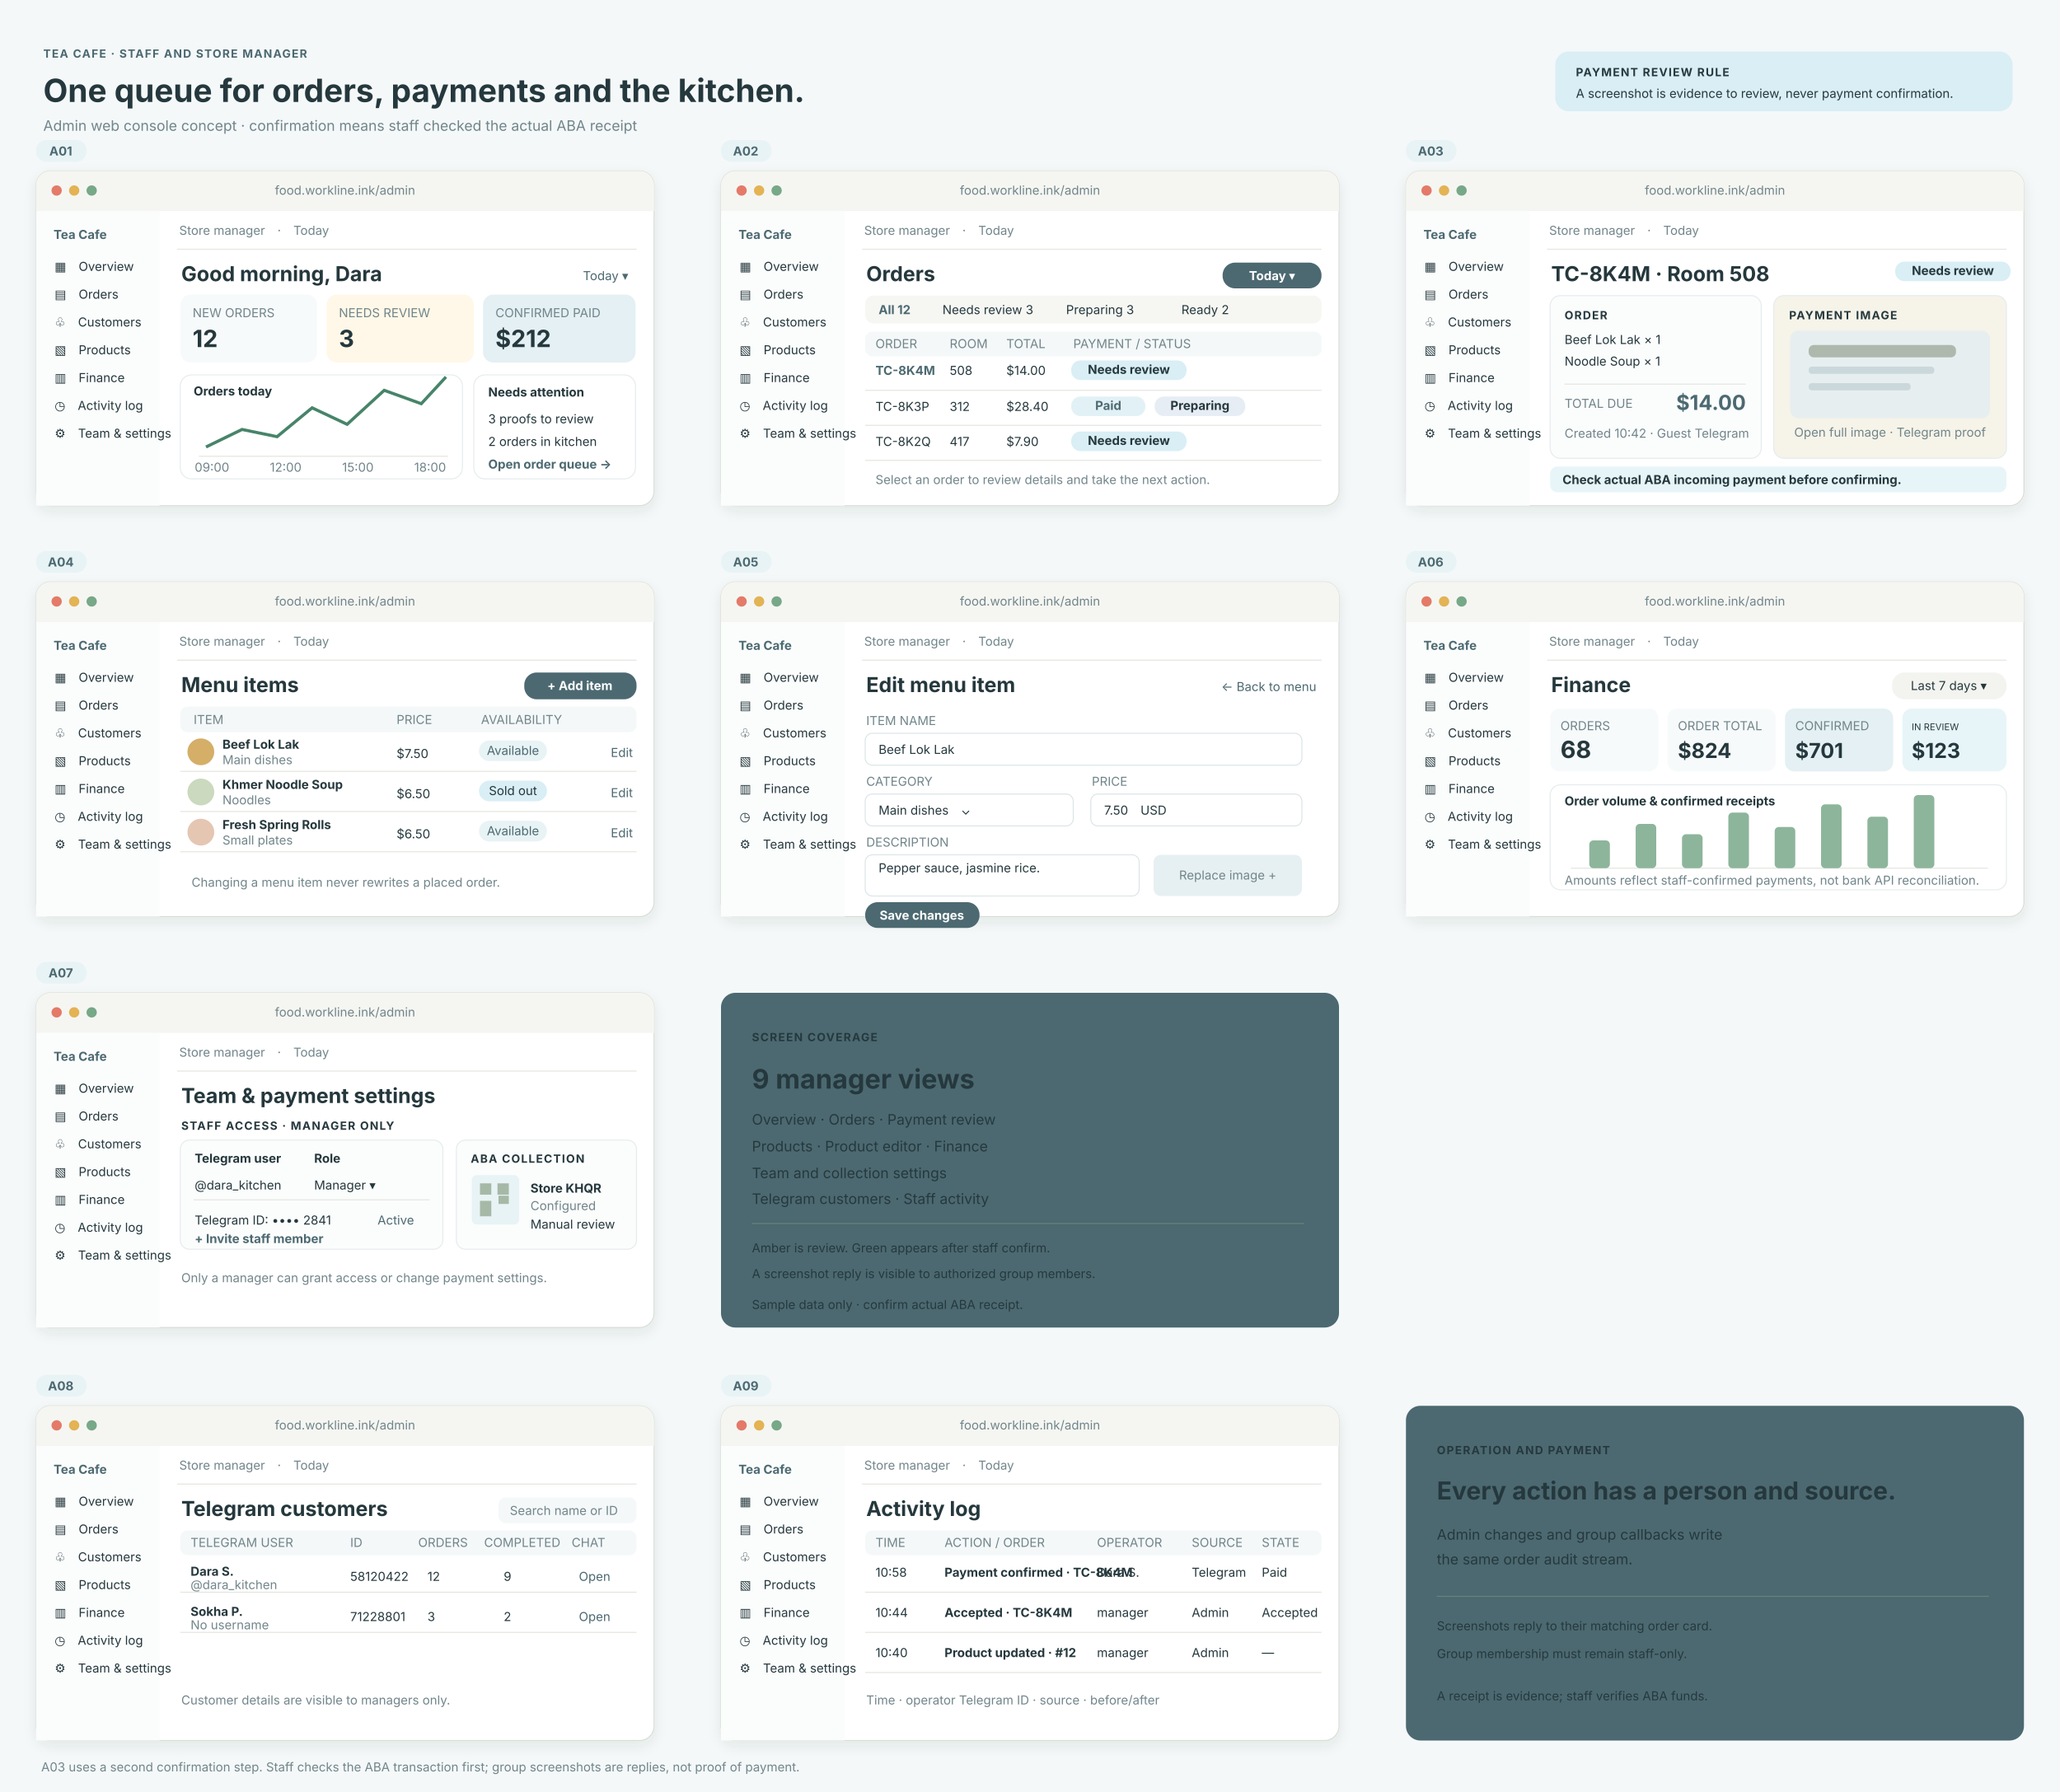
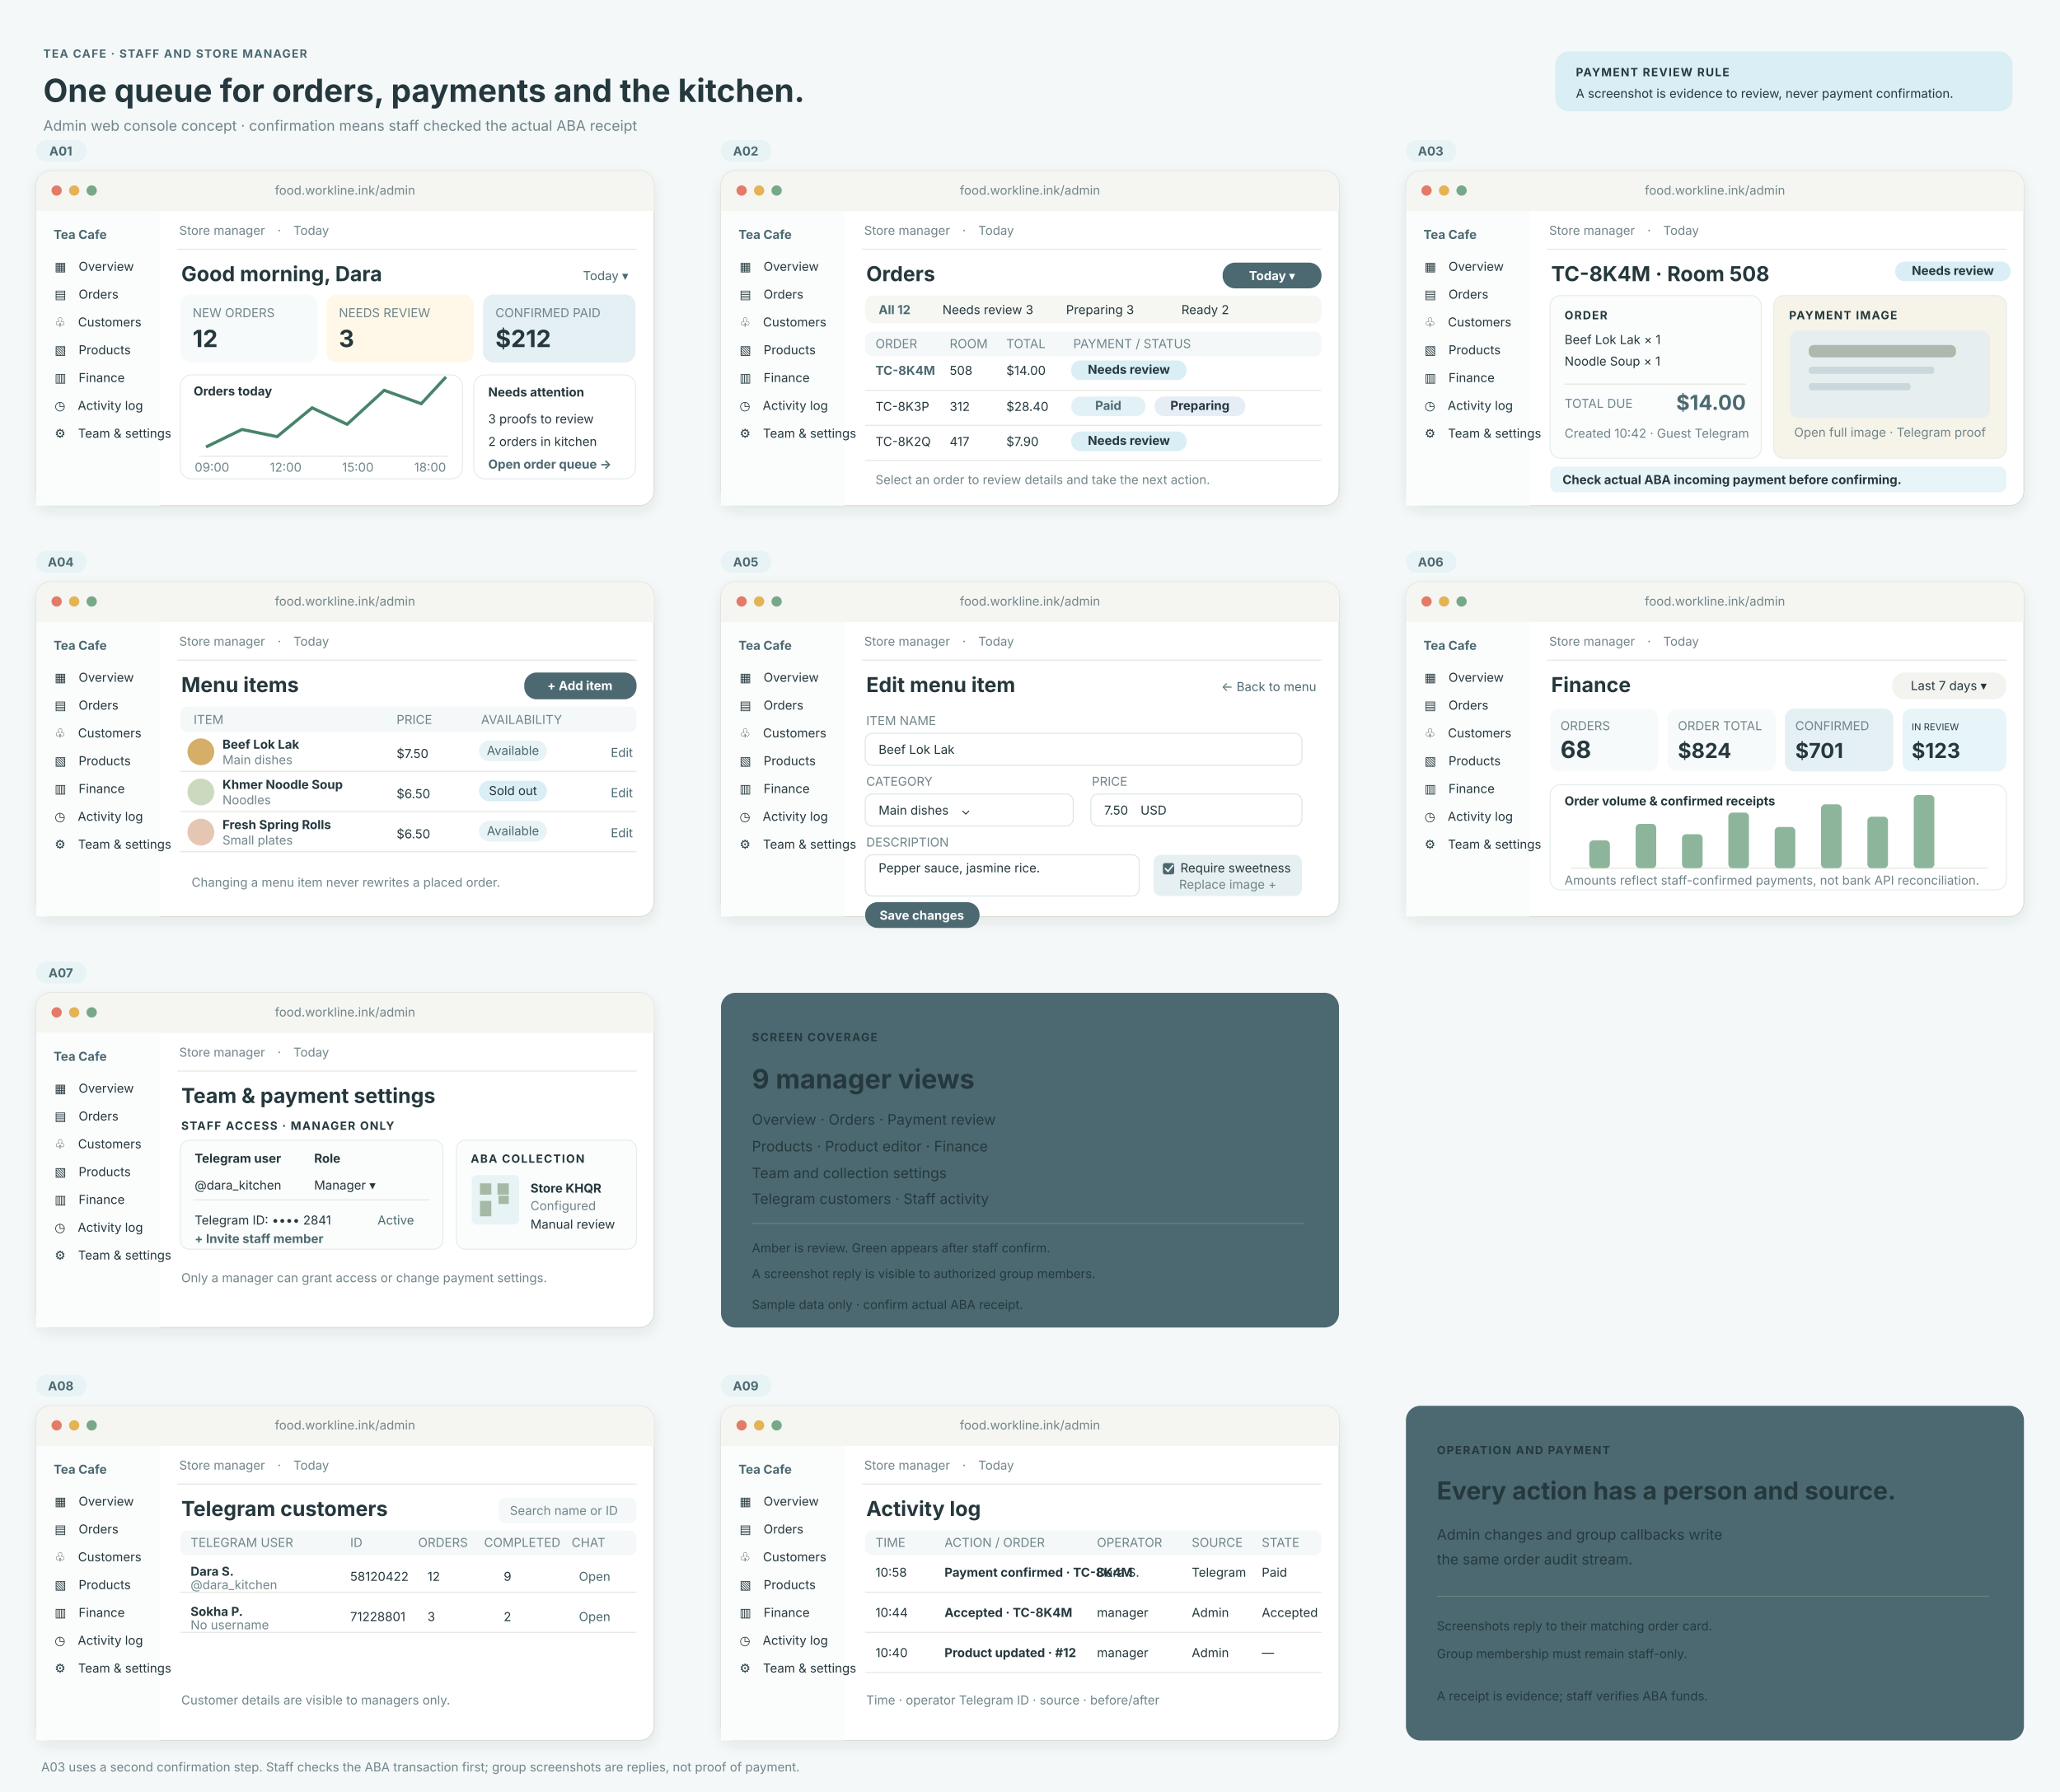
<svg xmlns="http://www.w3.org/2000/svg" width="2000" height="1740" viewBox="0 0 2000 1740" role="img" aria-labelledby="title desc">
  <defs>
    <style>
      text{font-family:Inter,"Segoe UI",Arial,sans-serif;fill:#25383D}.muted{fill:#71858A}.green{fill:#4C6971}.white{fill:#fff}.label{font-size:11px;font-weight:700;letter-spacing:1px}.small{font-size:12px}.body{font-size:14px}.h2{font-size:20px;font-weight:700}.title{font-size:31px;font-weight:700}.metric{font-size:23px;font-weight:700}.line{stroke:#E5E6DF;stroke-width:1}.panel{fill:#fff;stroke:#E5ECEE}.amber{fill:#D9EEF5}.mint{fill:#E8F3F5}.coral{fill:#F7E3DE}
    </style>
    <filter id="sh" x="-10%" y="-10%" width="120%" height="125%">
      <feDropShadow dx="0" dy="5" stdDeviation="6" flood-color="#26372F" flood-opacity=".08" />
    </filter>
    <g id="browser">
      <rect width="600" height="325" rx="14" fill="#fff" stroke="#D9DDD5" filter="url(#sh)" />
      <path d="M0 14a14 14 0 0 1 14-14h572a14 14 0 0 1 14 14v25H0z" fill="#F5F6F2" />
      <circle cx="20" cy="19" r="5" fill="#E47A68" />
      <circle cx="37" cy="19" r="5" fill="#E3B354" />
      <circle cx="54" cy="19" r="5" fill="#77A887" />
      <text x="300" y="23" class="tiny muted" text-anchor="middle">food.workline.ink/admin</text>
      <rect x="0" y="39" width="120" height="286" fill="#FBFCFC" />
      <text x="17" y="66" class="small green" font-weight="700">Tea Cafe</text>
      <text x="18" y="97" class="tiny">▦　Overview</text>
      <text x="18" y="124" class="tiny">▤　Orders</text>
      <text x="18" y="151" class="tiny">♧　Customers</text>
      <text x="18" y="178" class="tiny">▧　Products</text>
      <text x="18" y="205" class="tiny">▥　Finance</text>
      <text x="18" y="232" class="tiny">◷　Activity log</text>
      <text x="18" y="259" class="tiny">⚙　Team &amp; settings</text>
      <text x="139" y="62" class="tiny muted">Store manager　·　Today</text>
      <line x1="137" y1="76" x2="583" y2="76" class="line" />
    </g>
    <g id="badgePaid">
      <rect width="72" height="19" rx="9" fill="#E2F1F5" />
      <text x="36" y="13" class="tiny green" text-anchor="middle" font-weight="700">Paid</text>
    </g>
    <g id="badgeReview">
      <rect width="112" height="19" rx="9" fill="#D9EEF5" />
      <text x="56" y="13" class="tiny" text-anchor="middle" font-weight="700">Needs review</text>
    </g>
    <g id="badgePrep">
      <rect width="88" height="19" rx="9" fill="#E7EDF5" />
      <text x="44" y="13" class="tiny" text-anchor="middle" font-weight="700">Preparing</text>
    </g>
  </defs>
  <rect width="2000" height="1740" fill="#F4F8F9" />
  <text x="42" y="56" class="label green">TEA CAFE · STAFF AND STORE MANAGER</text>
  <text x="42" y="99" class="title">One queue for orders, payments and the kitchen.</text>
  <text x="42" y="127" class="body muted">Admin web console concept · confirmation means staff checked the actual ABA receipt</text>
  <g transform="translate(1510 50)">
    <rect width="444" height="58" rx="13" fill="#D9EEF5" />
    <text x="20" y="24" class="label">PAYMENT REVIEW RULE</text>
    <text x="20" y="45" class="small">A screenshot is evidence to review, never payment confirmation.</text>
  </g>
  <g transform="translate(35 166)">
    <use href="#browser" />
    <rect x="0" y="-30" width="49" height="21" rx="10" class="mint" />
    <text x="24" y="-15" class="tiny green" text-anchor="middle" font-weight="700">A01</text>
    <text x="141" y="107" class="h2">Good morning, Dara</text>
    <text x="575" y="106" class="tiny green" text-anchor="end">Today ▾</text>
    <g transform="translate(140 120)">
      <rect width="133" height="66" rx="10" fill="#F7FAFB" />
      <text x="12" y="22" class="tiny muted">NEW ORDERS</text>
      <text x="12" y="51" class="metric">12</text>
    </g>
    <g transform="translate(282 120)">
      <rect width="143" height="66" rx="10" fill="#FFF8E8" />
      <text x="12" y="22" class="tiny muted">NEEDS REVIEW</text>
      <text x="12" y="51" class="metric">3</text>
    </g>
    <g transform="translate(434 120)">
      <rect width="148" height="66" rx="10" fill="#E4F0F3" />
      <text x="12" y="22" class="tiny muted">CONFIRMED PAID</text>
      <text x="12" y="51" class="metric">$212</text>
    </g>
    <rect x="140" y="198" width="274" height="101" rx="11" fill="#fff" stroke="#E5ECEE" />
    <text x="153" y="218" class="small" font-weight="700">Orders today</text>
    <line x1="158" y1="277" x2="400" y2="277" class="line" />
    <path d="M165 268l35-17 34 7 34-28 34 16 36-33 36 13 24-26" fill="none" stroke="#47846A" stroke-width="3" />
    <text x="154" y="292" class="tiny muted">09:00　　　 12:00　　　 15:00　　　 18:00</text>
    <rect x="425" y="198" width="157" height="101" rx="11" fill="#fff" stroke="#E5ECEE" />
    <text x="439" y="219" class="small" font-weight="700">Needs attention</text>
    <text x="439" y="245" class="tiny">3 proofs to review</text>
    <text x="439" y="267" class="tiny">2 orders in kitchen</text>
    <text x="439" y="289" class="tiny green" font-weight="700">Open order queue →</text>
  </g>
  <g transform="translate(700 166)">
    <use href="#browser" />
    <rect x="0" y="-30" width="49" height="21" rx="10" class="mint" />
    <text x="24" y="-15" class="tiny green" text-anchor="middle" font-weight="700">A02</text>
    <text x="141" y="107" class="h2">Orders</text>
    <rect x="487" y="89" width="96" height="25" rx="12" fill="#4C6971" />
    <text x="535" y="106" class="tiny white" text-anchor="middle" font-weight="700">Today ▾</text>
    <rect x="140" y="121" width="443" height="27" rx="8" fill="#F6F7F3" />
    <text x="153" y="139" class="tiny green" font-weight="700">All 12</text>
    <text x="215" y="139" class="tiny">Needs review 3</text>
    <text x="335" y="139" class="tiny">Preparing 3</text>
    <text x="447" y="139" class="tiny">Ready 2</text>
    <rect x="140" y="156" width="443" height="24" rx="7" fill="#F4F8F9" />
    <text x="150" y="172" class="tiny muted">ORDER</text>
    <text x="222" y="172" class="tiny muted">ROOM</text>
    <text x="277" y="172" class="tiny muted">TOTAL</text>
    <text x="342" y="172" class="tiny muted">PAYMENT / STATUS</text>
    <g class="small">
      <line x1="140" y1="213" x2="583" y2="213" class="line" />
      <text x="150" y="198" class="tiny green" font-weight="700">TC-8K4M</text>
      <text x="222" y="198" class="tiny">508</text>
      <text x="277" y="198" class="tiny">$14.00</text>
      <use href="#badgeReview" x="340" y="184" />
      <line x1="140" y1="247" x2="583" y2="247" class="line" />
      <text x="150" y="233" class="tiny">TC-8K3P</text>
      <text x="222" y="233" class="tiny">312</text>
      <text x="277" y="233" class="tiny">$28.40</text>
      <use href="#badgePaid" x="340" y="219" />
      <use href="#badgePrep" x="421" y="219" />
      <line x1="140" y1="281" x2="583" y2="281" class="line" />
      <text x="150" y="267" class="tiny">TC-8K2Q</text>
      <text x="222" y="267" class="tiny">417</text>
      <text x="277" y="267" class="tiny">$7.90</text>
      <use href="#badgeReview" x="340" y="253" />
    </g>
    <text x="150" y="304" class="tiny muted">Select an order to review details and take the next action.</text>
  </g>
  <g transform="translate(1365 166)">
    <use href="#browser" />
    <rect x="0" y="-30" width="49" height="21" rx="10" class="mint" />
    <text x="24" y="-15" class="tiny green" text-anchor="middle" font-weight="700">A03</text>
    <text x="141" y="107" class="h2">TC-8K4M · Room 508</text>
    <use href="#badgeReview" x="475" y="88" />
    <rect x="140" y="121" width="205" height="158" rx="10" fill="#FBFCFC" stroke="#E5ECEE" />
    <text x="154" y="144" class="label">ORDER</text>
    <text x="154" y="168" class="small">Beef Lok Lak × 1</text>
    <text x="154" y="189" class="small">Noodle Soup × 1</text>
    <line x1="154" y1="207" x2="330" y2="207" class="line" />
    <text x="154" y="230" class="tiny muted">TOTAL DUE</text>
    <text x="330" y="232" class="h2 green" text-anchor="end">$14.00</text>
    <text x="154" y="259" class="tiny muted">Created 10:42 · Guest Telegram</text>
    <rect x="357" y="121" width="226" height="158" rx="10" fill="#F6F3E9" stroke="#E5ECEE" />
    <text x="372" y="144" class="label">PAYMENT IMAGE</text>
    <rect x="373" y="155" width="194" height="85" rx="8" fill="#E6EEF0" />
    <rect x="391" y="169" width="143" height="12" rx="5" fill="#AEB8AC" />
    <rect x="391" y="190" width="122" height="7" rx="3" fill="#CAD8DC" />
    <rect x="391" y="206" width="99" height="7" rx="3" fill="#CAD8DC" />
    <text x="470" y="258" class="tiny muted" text-anchor="middle">Open full image · Telegram proof</text>
    <rect x="140" y="287" width="443" height="25" rx="7" fill="#E7F5F8" />
    <text x="152" y="304" class="tiny" font-weight="700">Check actual ABA incoming payment before confirming.</text>
    <rect x="140" y="-1" width="0" height="0" fill="none" />
  </g>
  <g transform="translate(35 565)">
    <use href="#browser" />
    <rect x="0" y="-30" width="49" height="21" rx="10" class="mint" />
    <text x="24" y="-15" class="tiny green" text-anchor="middle" font-weight="700">A04</text>
    <text x="141" y="107" class="h2">Menu items</text>
    <rect x="474" y="88" width="109" height="26" rx="12" fill="#4C6971" />
    <text x="528" y="105" class="tiny white" text-anchor="middle" font-weight="700">+ Add item</text>
    <rect x="140" y="121" width="443" height="25" rx="7" fill="#F4F8F9" />
    <text x="153" y="138" class="tiny muted">ITEM</text>
    <text x="350" y="138" class="tiny muted">PRICE</text>
    <text x="432" y="138" class="tiny muted">AVAILABILITY</text>
    <g>
      <line x1="140" y1="184" x2="583" y2="184" class="line" />
      <circle cx="160" cy="165" r="13" fill="#D5AE68" />
      <text x="181" y="162" class="tiny" font-weight="700">Beef Lok Lak</text>
      <text x="181" y="177" class="tiny muted">Main dishes</text>
      <text x="350" y="171" class="tiny">$7.50</text>
      <rect x="430" y="154" width="66" height="20" rx="10" class="mint" />
      <text x="463" y="168" class="tiny green" text-anchor="middle">Available</text>
      <text x="558" y="170" class="tiny green">Edit</text>
      <line x1="140" y1="223" x2="583" y2="223" class="line" />
      <circle cx="160" cy="204" r="13" fill="#CBD9BE" />
      <text x="181" y="201" class="tiny" font-weight="700">Khmer Noodle Soup</text>
      <text x="181" y="216" class="tiny muted">Noodles</text>
      <text x="350" y="210" class="tiny">$6.50</text>
      <rect x="430" y="193" width="66" height="20" rx="10" fill="#D9EEF5" />
      <text x="463" y="207" class="tiny" text-anchor="middle">Sold out</text>
      <text x="558" y="209" class="tiny green">Edit</text>
      <line x1="140" y1="262" x2="583" y2="262" class="line" />
      <circle cx="160" cy="243" r="13" fill="#E5C6B3" />
      <text x="181" y="240" class="tiny" font-weight="700">Fresh Spring Rolls</text>
      <text x="181" y="255" class="tiny muted">Small plates</text>
      <text x="350" y="249" class="tiny">$6.50</text>
      <rect x="430" y="232" width="66" height="20" rx="10" class="mint" />
      <text x="463" y="246" class="tiny green" text-anchor="middle">Available</text>
      <text x="558" y="248" class="tiny green">Edit</text>
    </g>
    <text x="151" y="296" class="tiny muted">Changing a menu item never rewrites a placed order.</text>
  </g>
  <g transform="translate(700 565)">
    <use href="#browser" />
    <rect x="0" y="-30" width="49" height="21" rx="10" class="mint" />
    <text x="24" y="-15" class="tiny green" text-anchor="middle" font-weight="700">A05</text>
    <text x="141" y="107" class="h2">Edit menu item</text>
    <text x="578" y="106" class="tiny green" text-anchor="end">← Back to menu</text>
    <text x="141" y="139" class="tiny muted">ITEM NAME</text>
    <rect x="140" y="147" width="424" height="31" rx="7" fill="#fff" stroke="#DCE5E8" />
    <text x="153" y="167" class="small">Beef Lok Lak</text>
    <text x="141" y="198" class="tiny muted">CATEGORY</text>
    <rect x="140" y="206" width="202" height="31" rx="7" fill="#fff" stroke="#DCE5E8" />
    <text x="153" y="226" class="small">Main dishes　⌄</text>
    <text x="360" y="198" class="tiny muted">PRICE</text>
    <rect x="359" y="206" width="205" height="31" rx="7" fill="#fff" stroke="#DCE5E8" />
    <text x="372" y="226" class="small">7.50　USD</text>
    <text x="141" y="257" class="tiny muted">DESCRIPTION</text>
    <rect x="140" y="265" width="266" height="40" rx="7" fill="#fff" stroke="#DCE5E8" />
    <text x="153" y="282" class="tiny">Pepper sauce, jasmine rice.</text>
    <rect x="420" y="265" width="144" height="40" rx="7" fill="#E6F0F2" />
-     <text x="492" y="289" class="tiny muted" text-anchor="middle">Replace image +</text>
+     <rect x="429" y="273" width="11" height="11" rx="2" fill="#4C6971" />
+     <path d="m431 278 3 3 5-6" fill="none" stroke="#fff" stroke-width="1.4" />
+     <text x="446" y="282" class="tiny">Require sweetness</text>
+     <text x="492" y="298" class="tiny muted" text-anchor="middle">Replace image +</text>
    <rect x="140" y="311" width="111" height="25" rx="12" fill="#4C6971" />
    <text x="195" y="328" class="tiny white" text-anchor="middle" font-weight="700">Save changes</text>
  </g>
  <g transform="translate(1365 565)">
    <use href="#browser" />
    <rect x="0" y="-30" width="49" height="21" rx="10" class="mint" />
    <text x="24" y="-15" class="tiny green" text-anchor="middle" font-weight="700">A06</text>
    <text x="141" y="107" class="h2">Finance</text>
    <rect x="472" y="88" width="111" height="26" rx="12" fill="#F3F4EF" />
    <text x="527" y="105" class="tiny" text-anchor="middle">Last 7 days ▾</text>
    <g transform="translate(140 123)">
      <rect width="105" height="61" rx="9" fill="#F7FAFB" />
      <text x="10" y="21" class="tiny muted">ORDERS</text>
      <text x="10" y="48" class="metric">68</text>
    </g>
    <g transform="translate(254 123)">
      <rect width="105" height="61" rx="9" fill="#F7FAFB" />
      <text x="10" y="21" class="tiny muted">ORDER TOTAL</text>
      <text x="10" y="48" font-size="20" font-weight="700">$824</text>
    </g>
    <g transform="translate(368 123)">
      <rect width="105" height="61" rx="9" fill="#E4F0F3" />
      <text x="10" y="21" class="tiny muted">CONFIRMED</text>
      <text x="10" y="48" font-size="20" font-weight="700">$701</text>
    </g>
    <g transform="translate(482 123)">
      <rect width="101" height="61" rx="9" fill="#E7F5F8" />
      <text x="9" y="21" font-size="9" fill="#71858A">IN REVIEW</text>
      <text x="9" y="48" font-size="20" font-weight="700">$123</text>
    </g>
    <rect x="140" y="197" width="443" height="102" rx="10" fill="#fff" stroke="#E5ECEE" />
    <text x="154" y="217" class="small" font-weight="700">Order volume &amp; confirmed receipts</text>
    <line x1="160" y1="278" x2="565" y2="278" class="line" />
    <g fill="#8DB59B">
      <rect x="178" y="251" width="20" height="27" rx="4" />
      <rect x="223" y="235" width="20" height="43" rx="4" />
      <rect x="268" y="245" width="20" height="33" rx="4" />
      <rect x="313" y="224" width="20" height="54" rx="4" />
      <rect x="358" y="238" width="20" height="40" rx="4" />
      <rect x="403" y="216" width="20" height="62" rx="4" />
      <rect x="448" y="228" width="20" height="50" rx="4" />
      <rect x="493" y="207" width="20" height="71" rx="4" />
    </g>
    <text x="154" y="294" class="tiny muted">Amounts reflect staff-confirmed payments, not bank API reconciliation.</text>
  </g>
  <g transform="translate(35 964)">
    <use href="#browser" />
    <rect x="0" y="-30" width="49" height="21" rx="10" class="mint" />
    <text x="24" y="-15" class="tiny green" text-anchor="middle" font-weight="700">A07</text>
    <text x="141" y="107" class="h2">Team &amp; payment settings</text>
    <text x="141" y="133" class="label">STAFF ACCESS · MANAGER ONLY</text>
    <rect x="140" y="143" width="255" height="106" rx="9" fill="#FBFCFC" stroke="#E5ECEE" />
    <text x="154" y="165" class="tiny" font-weight="700">Telegram user</text>
    <text x="270" y="165" class="tiny" font-weight="700">Role</text>
    <text x="154" y="191" class="tiny">@dara_kitchen</text>
    <text x="270" y="191" class="tiny">Manager ▾</text>
    <line x1="153" y1="201" x2="382" y2="201" class="line" />
    <text x="154" y="225" class="tiny">Telegram ID: •••• 2841</text>
    <text x="367" y="225" class="tiny green" text-anchor="end">Active</text>
    <text x="154" y="243" class="tiny green" font-weight="700">+ Invite staff member</text>
    <rect x="408" y="143" width="175" height="106" rx="9" fill="#FBFCFC" stroke="#E5ECEE" />
    <text x="422" y="165" class="label">ABA COLLECTION</text>
    <rect x="423" y="177" width="46" height="48" rx="5" fill="#E8F3F5" />
    <path d="M431 185h11v11h-11zm17 0h11v11h-11zm-17 17h11v15h-11zm18-5h10v8h-10z" fill="#A6B9A7" />
    <text x="480" y="194" class="tiny" font-weight="700">Store KHQR</text>
    <text x="480" y="211" class="tiny muted">Configured</text>
    <text x="480" y="229" class="tiny" fill="#B36A25">Manual review</text>
    <text x="141" y="281" class="tiny muted">Only a manager can grant access or change payment settings.</text>
  </g>
  <g transform="translate(700 964)">
    <rect width="600" height="325" rx="14" fill="#4C6971" />
    <text x="30" y="47" class="label" fill="#E2F1F5">SCREEN COVERAGE</text>
    <text x="30" y="93" font-size="26" font-weight="700" fill="#fff">9 manager views</text>
    <text x="30" y="128" class="body" fill="#E3EEF1">Overview · Orders · Payment review</text>
    <text x="30" y="154" class="body" fill="#E3EEF1">Products · Product editor · Finance</text>
    <text x="30" y="180" class="body" fill="#E3EEF1">Team and collection settings</text>
    <text x="30" y="205" class="body" fill="#E3EEF1">Telegram customers · Staff activity</text>
    <line x1="30" y1="224" x2="566" y2="224" stroke="#658477" />
    <text x="30" y="252" class="small" fill="#F1D08E">Amber is review. Green appears after staff confirm.</text>
    <text x="30" y="277" class="small" fill="#E3EEF1">A screenshot reply is visible to authorized group members.</text>
    <text x="30" y="307" class="tiny" fill="#B9C9BD">Sample data only · confirm actual ABA receipt.</text>
  </g>
  <g transform="translate(35 1365)">
    <use href="#browser" />
    <rect x="0" y="-30" width="49" height="21" rx="10" class="mint" />
    <text x="24" y="-15" class="tiny green" text-anchor="middle" font-weight="700">A08</text>
    <text x="141" y="107" class="h2">Telegram customers</text>
    <rect x="449" y="89" width="134" height="25" rx="7" fill="#F4F8F9" />
    <text x="460" y="106" class="tiny muted">Search name or ID</text>
    <rect x="140" y="121" width="443" height="24" rx="7" fill="#F4F8F9" />
    <text x="150" y="137" class="tiny muted">TELEGRAM USER</text>
    <text x="305" y="137" class="tiny muted">ID</text>
    <text x="371" y="137" class="tiny muted">ORDERS</text>
    <text x="435" y="137" class="tiny muted">COMPLETED</text>
    <text x="520" y="137" class="tiny muted">CHAT</text>
    <line x1="140" y1="181" x2="583" y2="181" class="line" />
    <text x="150" y="165" class="tiny" font-weight="700">Dara S.</text>
    <text x="150" y="178" class="tiny muted">@dara_kitchen</text>
    <text x="305" y="170" class="tiny">58120422</text>
    <text x="380" y="170" class="tiny">12</text>
    <text x="454" y="170" class="tiny">9</text>
    <text x="527" y="170" class="tiny green">Open</text>
    <line x1="140" y1="220" x2="583" y2="220" class="line" />
    <text x="150" y="204" class="tiny" font-weight="700">Sokha P.</text>
    <text x="150" y="217" class="tiny muted">No username</text>
    <text x="305" y="209" class="tiny">71228801</text>
    <text x="380" y="209" class="tiny">3</text>
    <text x="454" y="209" class="tiny">2</text>
    <text x="527" y="209" class="tiny green">Open</text>
    <text x="141" y="290" class="tiny muted">Customer details are visible to managers only.</text>
  </g>
  <g transform="translate(700 1365)">
    <use href="#browser" />
    <rect x="0" y="-30" width="49" height="21" rx="10" class="mint" />
    <text x="24" y="-15" class="tiny green" text-anchor="middle" font-weight="700">A09</text>
    <text x="141" y="107" class="h2">Activity log</text>
    <rect x="140" y="121" width="443" height="24" rx="7" fill="#F4F8F9" />
    <text x="150" y="137" class="tiny muted">TIME</text>
    <text x="217" y="137" class="tiny muted">ACTION / ORDER</text>
    <text x="365" y="137" class="tiny muted">OPERATOR</text>
    <text x="457" y="137" class="tiny muted">SOURCE</text>
    <text x="525" y="137" class="tiny muted">STATE</text>
    <g class="tiny">
      <line x1="140" y1="181" x2="583" y2="181" class="line" />
      <text x="150" y="166">10:58</text>
      <text x="217" y="166" font-weight="700">Payment confirmed · TC-8K4M</text>
      <text x="365" y="166">Dara S.</text>
      <text x="457" y="166">Telegram</text>
      <text x="525" y="166">Paid</text>
      <line x1="140" y1="220" x2="583" y2="220" class="line" />
      <text x="150" y="205">10:44</text>
      <text x="217" y="205" font-weight="700">Accepted · TC-8K4M</text>
      <text x="365" y="205">manager</text>
      <text x="457" y="205">Admin</text>
      <text x="525" y="205">Accepted</text>
      <line x1="140" y1="259" x2="583" y2="259" class="line" />
      <text x="150" y="244">10:40</text>
      <text x="217" y="244" font-weight="700">Product updated · #12</text>
      <text x="365" y="244">manager</text>
      <text x="457" y="244">Admin</text>
      <text x="525" y="244">—</text>
    </g>
    <text x="141" y="290" class="tiny muted">Time · operator Telegram ID · source · before/after</text>
  </g>
  <g transform="translate(1365 1365)">
    <rect width="600" height="325" rx="14" fill="#4C6971" />
    <text x="30" y="47" class="label" fill="#E2F1F5">OPERATION AND PAYMENT</text>
    <text x="30" y="91" font-size="24" font-weight="700" fill="#fff">Every action has a person and source.</text>
    <text x="30" y="130" class="body" fill="#E3EEF1">Admin changes and group callbacks write</text>
    <text x="30" y="154" class="body" fill="#E3EEF1">the same order audit stream.</text>
    <line x1="30" y1="185" x2="566" y2="185" stroke="#658477" />
    <text x="30" y="218" class="small" fill="#F1D08E">Screenshots reply to their matching order card.</text>
    <text x="30" y="245" class="small" fill="#E3EEF1">Group membership must remain staff-only.</text>
    <text x="30" y="286" class="tiny" fill="#B9C9BD">A receipt is evidence; staff verifies ABA funds.</text>
  </g>
  <text x="40" y="1720" class="small muted">A03 uses a second confirmation step. Staff checks the ABA transaction first; group screenshots are replies, not proof of payment.</text>
</svg>
